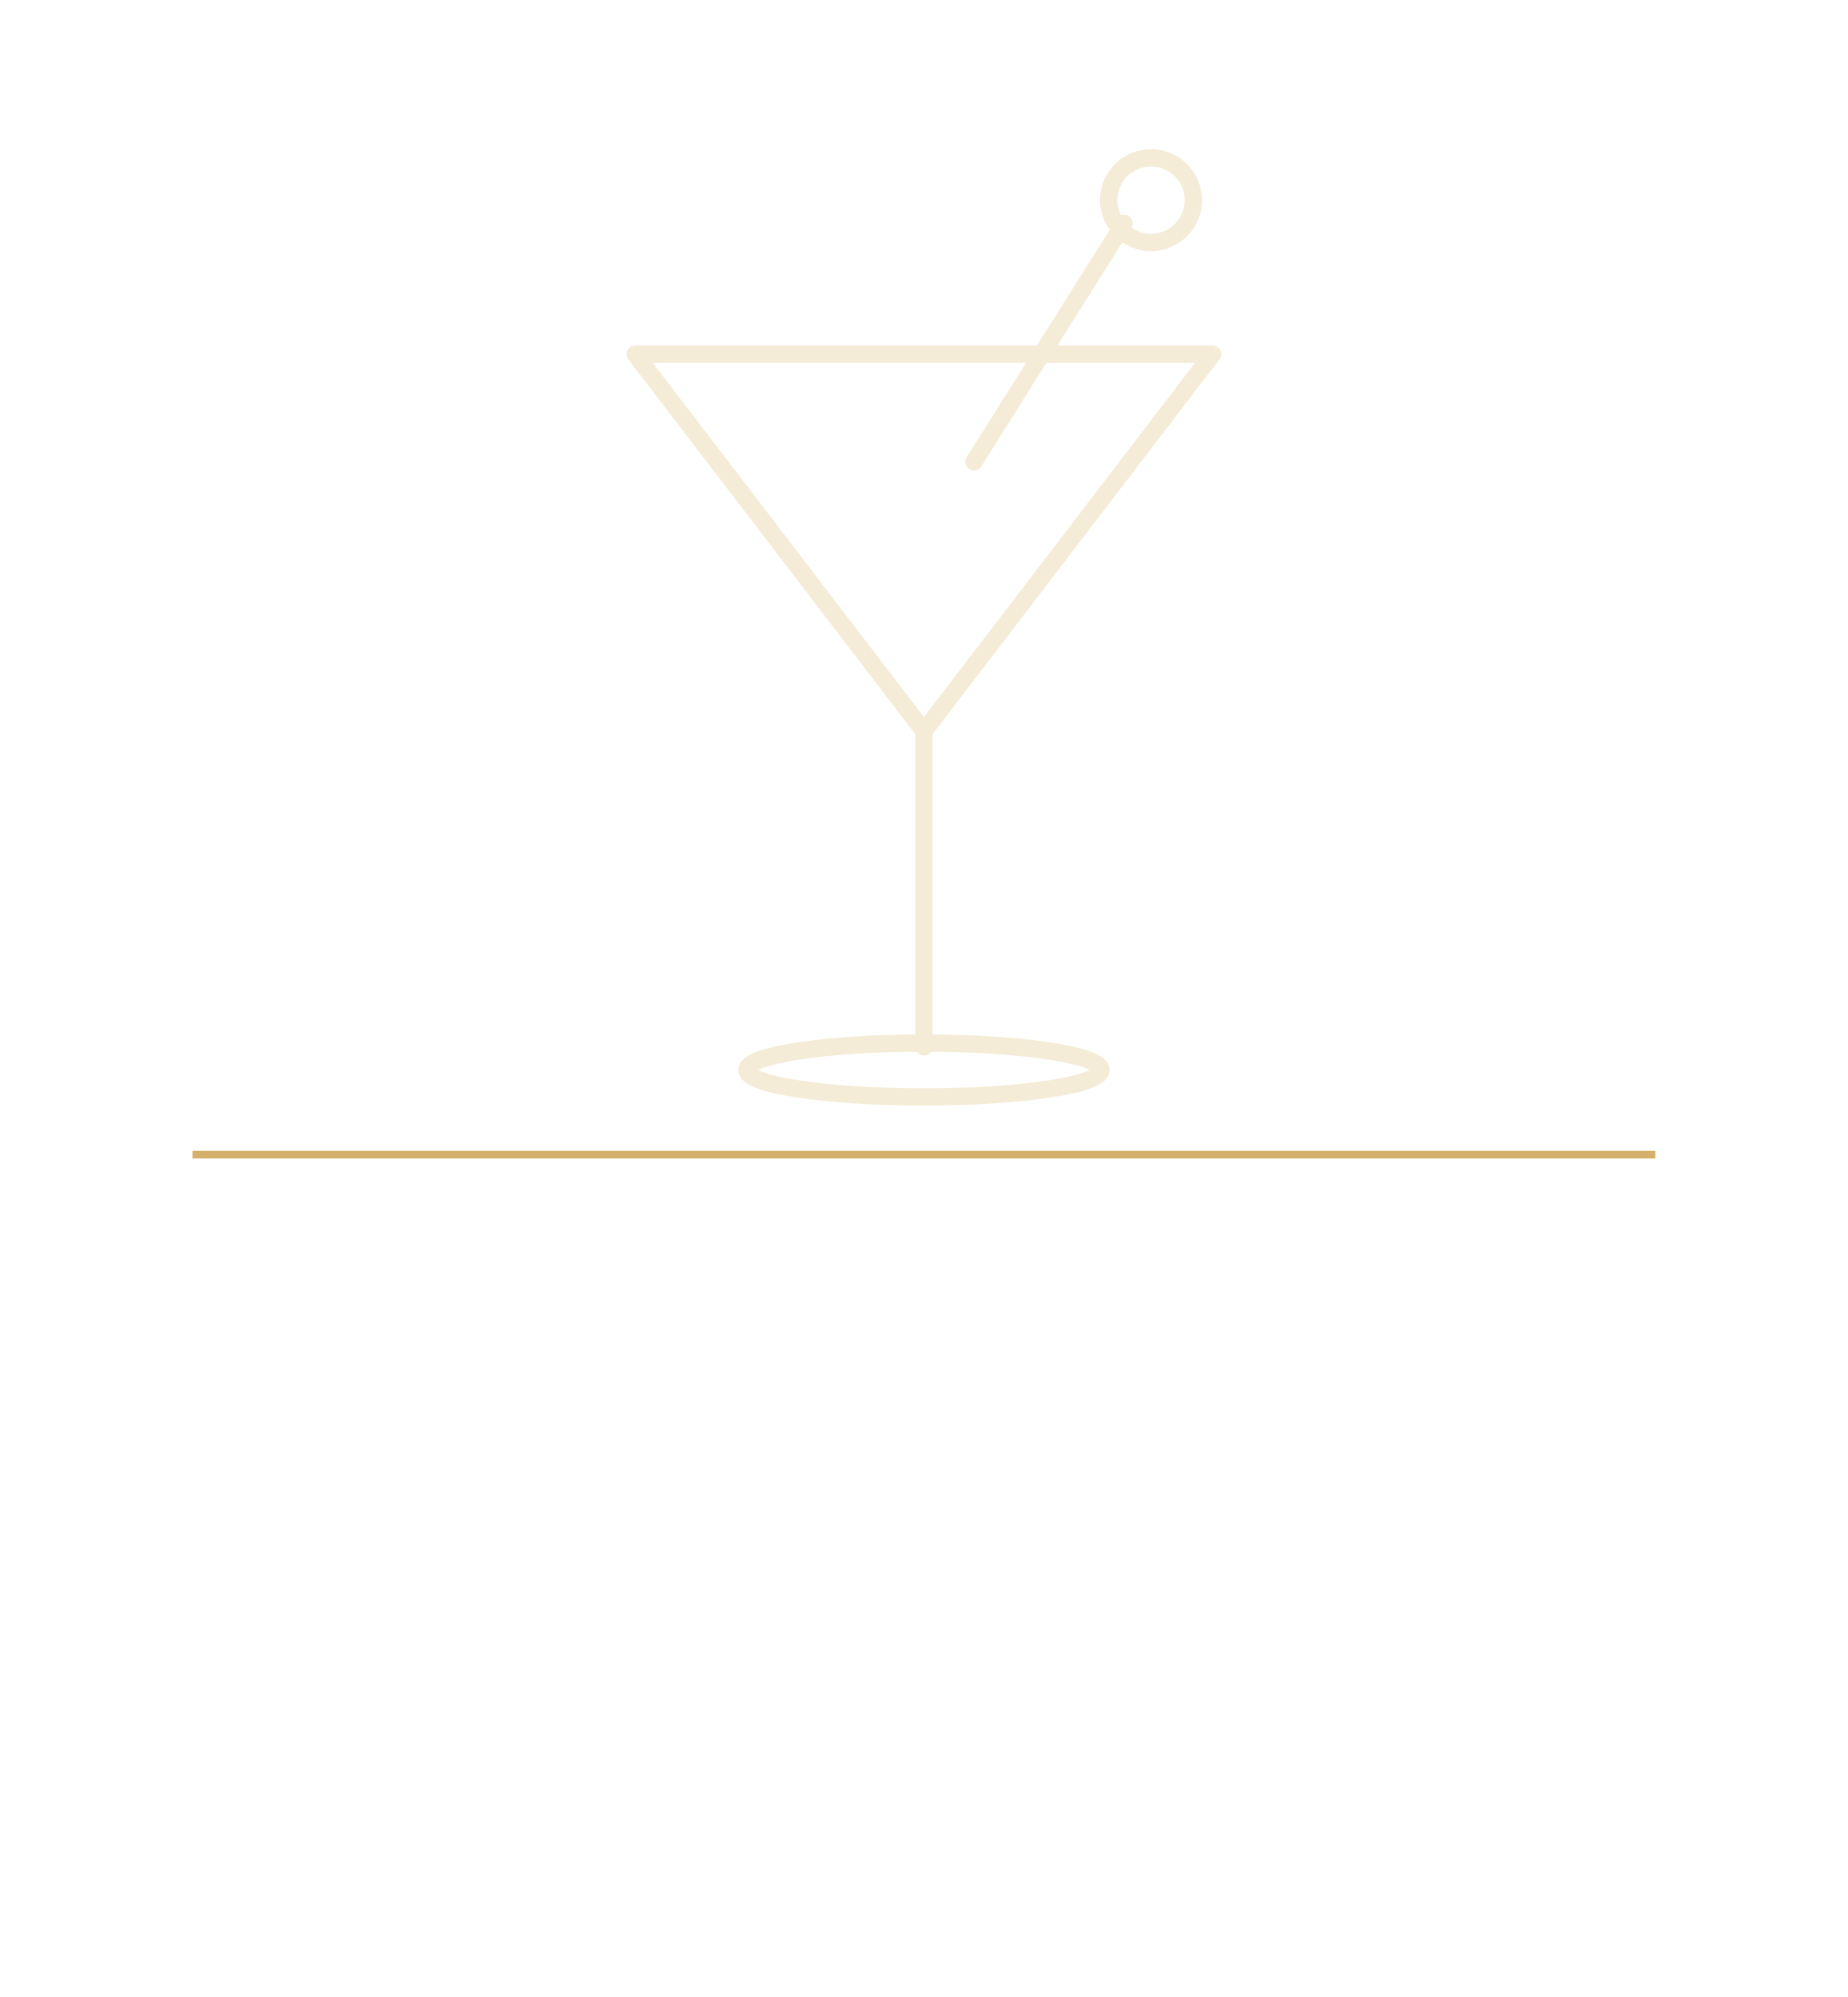
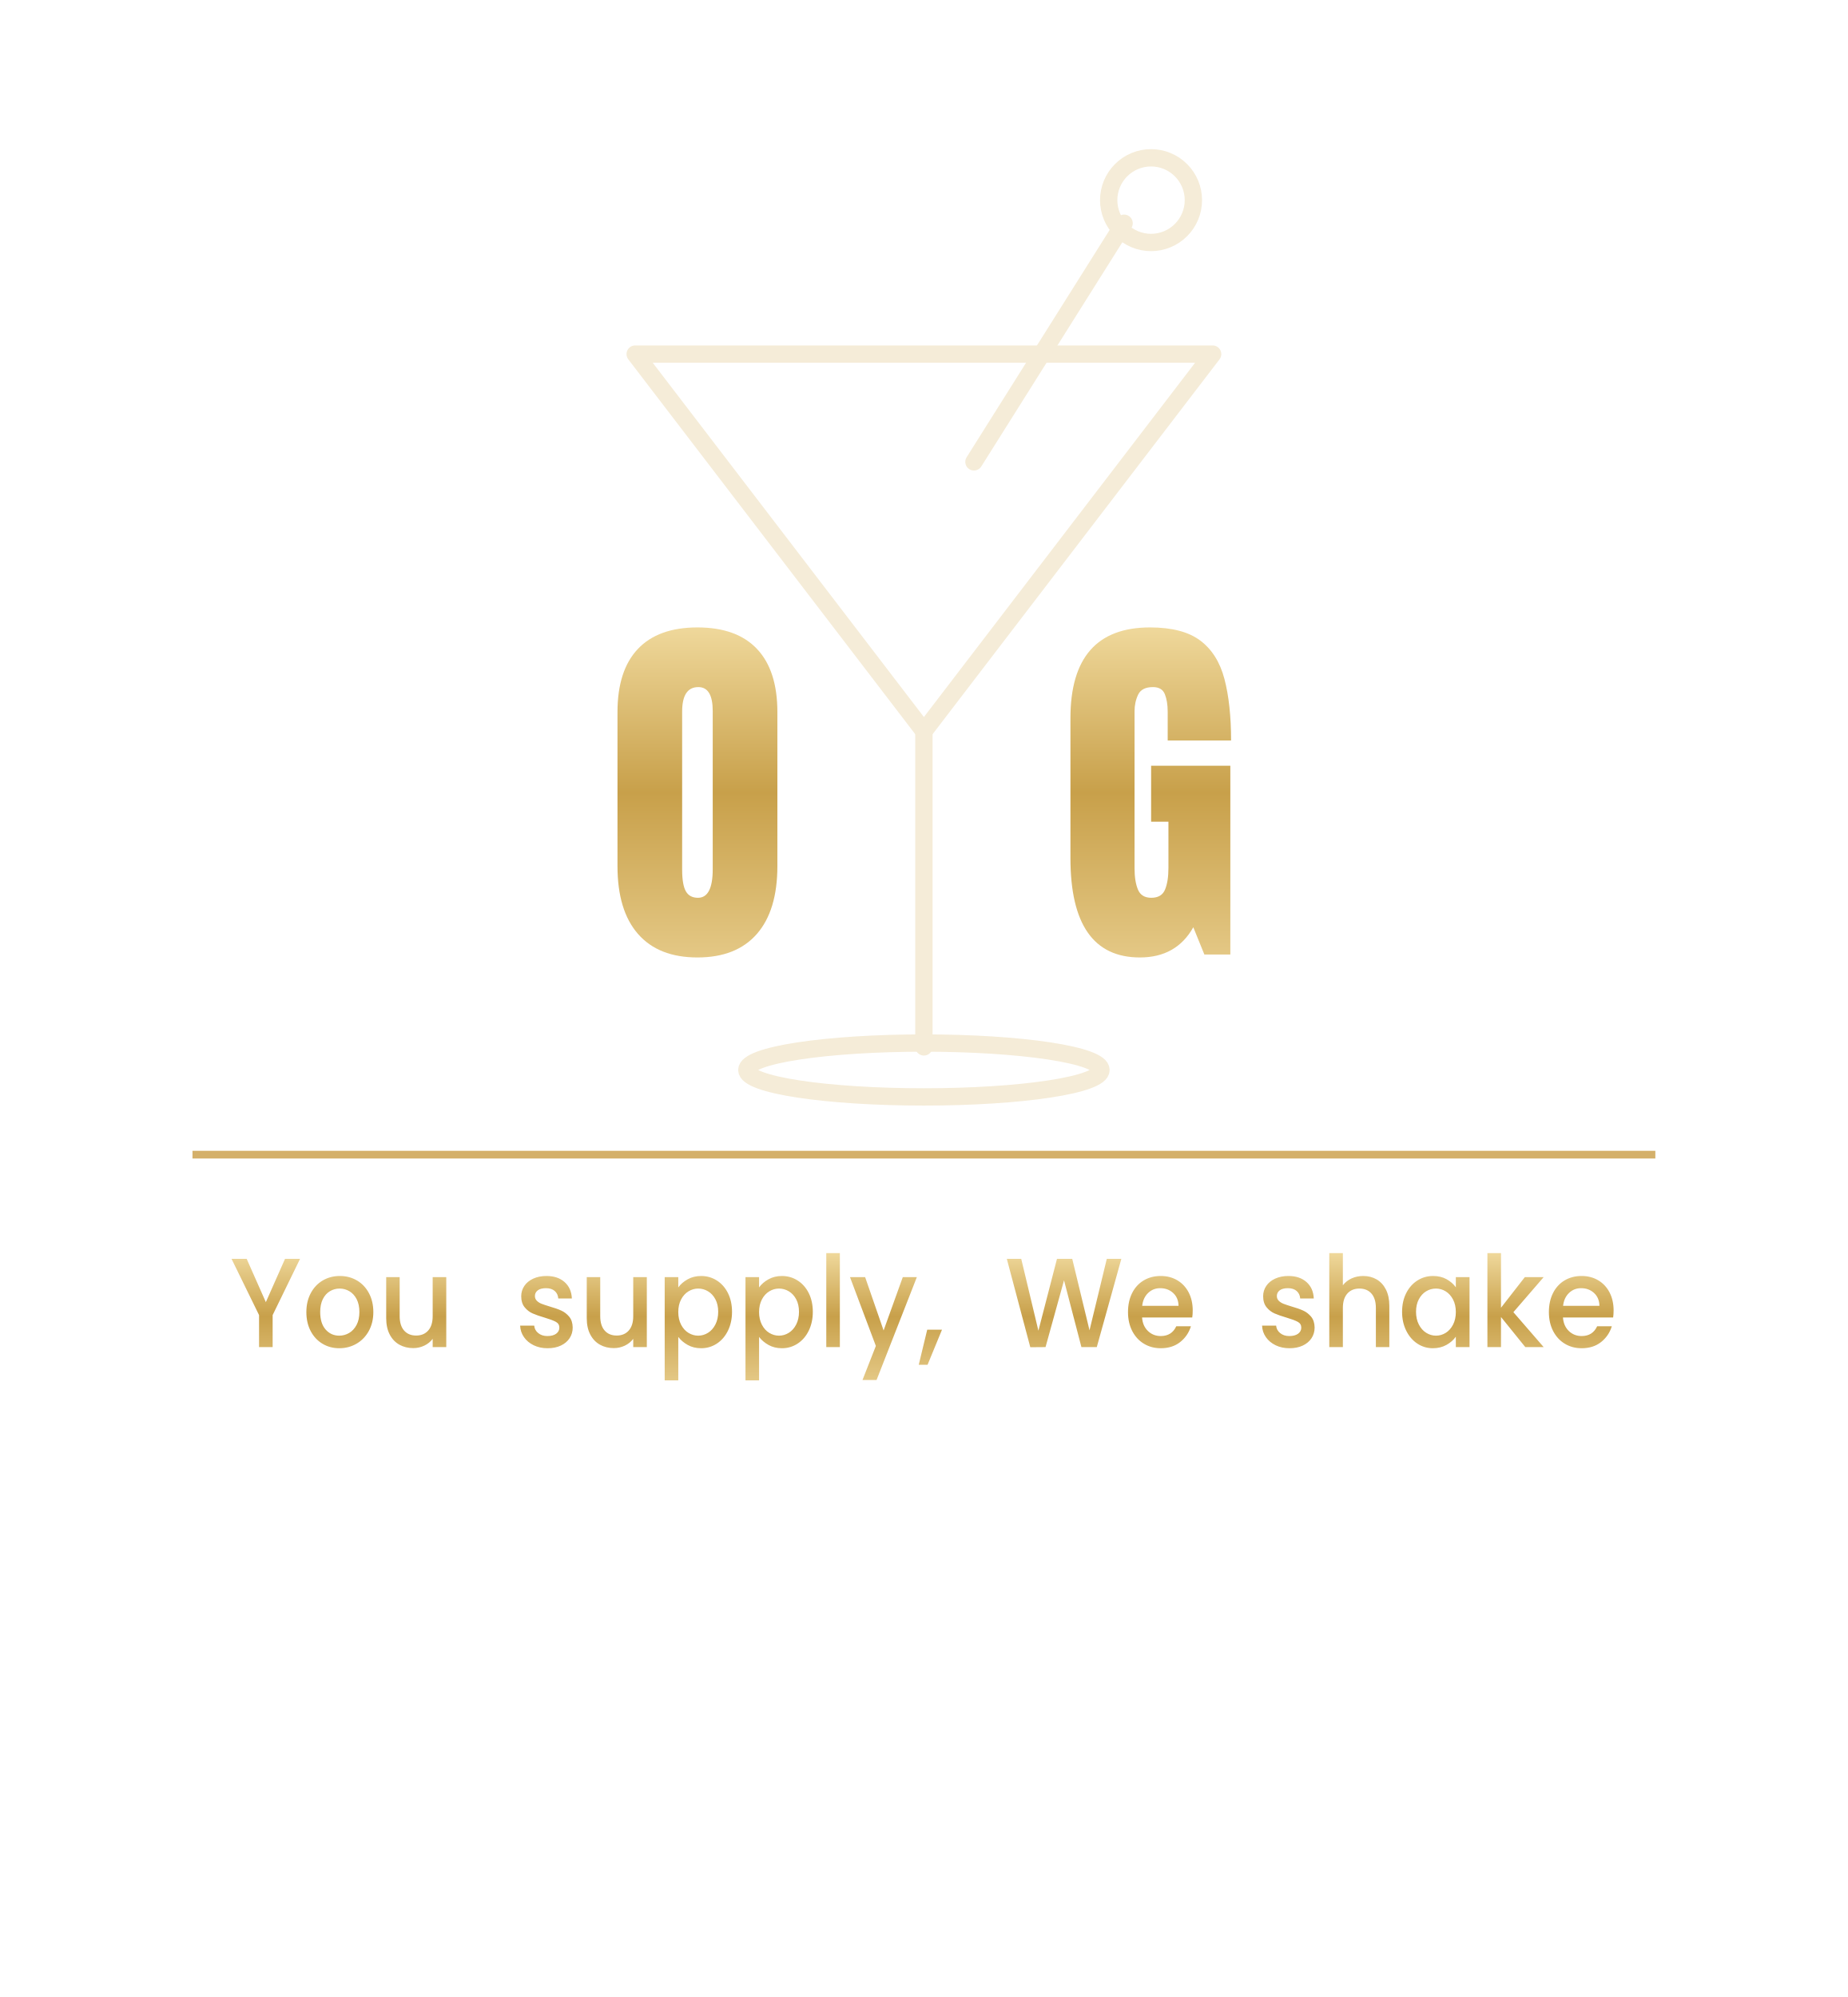
<svg xmlns="http://www.w3.org/2000/svg" version="1.1" viewBox="314.25 54.75 315 340.5">
+   <defs>
+     <linearGradient id="ogGold" x1="0" y1="0" x2="0" y2="1">
+       <stop offset="0" stop-color="#efd89b" />
+       <stop offset="0.5" stop-color="#c8a04a" />
+       <stop offset="1" stop-color="#e4c885" />
+     </linearGradient>
+   </defs>
  <g transform="matrix(1 0 0 -1 0 450)">
    <g transform="matrix(0.65625 0 0 -0.65625 314.25 395.25)">
      <path d="M 165 92 L 315 92 L 240 190 L 165 92 Z" fill="none" stroke="#f5ecd8" stroke-opacity="1" stroke-miterlimit="4" stroke-linecap="round" stroke-linejoin="round" stroke-width="4.5px" stroke-dasharray="" stroke-dashoffset="0px" />
      <path d="M 240 190 L 240 272" fill="none" stroke="#f5ecd8" stroke-opacity="1" stroke-miterlimit="4" stroke-linecap="round" stroke-linejoin="round" stroke-width="4.5px" stroke-dasharray="" stroke-dashoffset="0px" />
      <path d="M 286 278 C 286 278.229 285.926 278.458 285.779 278.686 C 285.631 278.914 285.41 279.141 285.116 279.366 C 284.822 279.59 284.457 279.813 284.019 280.032 C 283.582 280.251 283.075 280.467 282.498 280.679 C 281.922 280.891 281.279 281.098 280.568 281.3 C 279.858 281.502 279.085 281.698 278.248 281.889 C 277.411 282.08 276.514 282.264 275.558 282.441 C 274.603 282.618 273.592 282.788 272.527 282.95 C 271.462 283.112 270.347 283.266 269.182 283.411 C 268.017 283.556 266.809 283.693 265.556 283.82 C 264.304 283.948 263.013 284.065 261.684 284.173 C 260.356 284.281 258.995 284.379 257.603 284.467 C 256.212 284.555 254.795 284.632 253.353 284.699 C 251.911 284.765 250.452 284.821 248.974 284.865 C 247.497 284.91 246.008 284.944 244.509 284.966 C 243.009 284.989 241.507 285 240 285 C 238.493 285 236.991 284.989 235.491 284.966 C 233.992 284.944 232.503 284.91 231.026 284.865 C 229.548 284.821 228.089 284.765 226.647 284.699 C 225.205 284.632 223.788 284.555 222.397 284.467 C 221.005 284.379 219.644 284.281 218.316 284.173 C 216.987 284.065 215.696 283.948 214.444 283.82 C 213.191 283.693 211.982 283.556 210.818 283.411 C 209.653 283.266 208.538 283.112 207.473 282.95 C 206.408 282.788 205.397 282.618 204.441 282.441 C 203.486 282.264 202.589 282.08 201.752 281.889 C 200.915 281.698 200.142 281.502 199.432 281.3 C 198.721 281.098 198.078 280.891 197.502 280.679 C 196.925 280.467 196.418 280.251 195.981 280.032 C 195.543 279.813 195.178 279.59 194.884 279.366 C 194.59 279.141 194.369 278.914 194.221 278.686 C 194.074 278.458 194 278.229 194 278 C 194 277.771 194.074 277.542 194.222 277.314 C 194.369 277.086 194.59 276.859 194.884 276.634 C 195.178 276.409 195.543 276.187 195.981 275.968 C 196.418 275.749 196.925 275.533 197.502 275.321 C 198.078 275.109 198.721 274.902 199.432 274.7 C 200.142 274.498 200.915 274.302 201.752 274.111 C 202.589 273.92 203.486 273.736 204.441 273.559 C 205.397 273.382 206.408 273.212 207.473 273.05 C 208.538 272.888 209.653 272.734 210.818 272.589 C 211.982 272.443 213.191 272.307 214.444 272.18 C 215.696 272.052 216.987 271.935 218.316 271.827 C 219.644 271.718 221.005 271.621 222.397 271.533 C 223.788 271.445 225.205 271.368 226.647 271.301 C 228.089 271.235 229.548 271.179 231.026 271.134 C 232.503 271.09 233.992 271.056 235.491 271.034 C 236.991 271.011 238.493 271 240 271 C 241.507 271 243.009 271.011 244.509 271.034 C 246.008 271.056 247.497 271.09 248.974 271.134 C 250.452 271.179 251.911 271.235 253.353 271.301 C 254.795 271.368 256.212 271.445 257.603 271.533 C 258.995 271.621 260.356 271.718 261.684 271.827 C 263.013 271.935 264.304 272.052 265.556 272.18 C 266.809 272.307 268.017 272.443 269.182 272.589 C 270.347 272.734 271.462 272.888 272.527 273.05 C 273.592 273.212 274.603 273.382 275.558 273.559 C 276.514 273.736 277.411 273.92 278.248 274.111 C 279.085 274.302 279.858 274.498 280.568 274.7 C 281.279 274.902 281.922 275.109 282.498 275.321 C 283.075 275.533 283.582 275.749 284.019 275.968 C 284.457 276.187 284.822 276.409 285.116 276.634 C 285.41 276.859 285.631 277.086 285.779 277.314 C 285.926 277.542 286 277.771 286 278 Z" fill="none" stroke="#f5ecd8" stroke-opacity="1" stroke-miterlimit="4" stroke-linecap="round" stroke-linejoin="round" stroke-width="4.5px" stroke-dasharray="" stroke-dashoffset="0px" />
      <path d="M 253 120 L 292 58" fill="none" stroke="#f5ecd8" stroke-opacity="1" stroke-miterlimit="4" stroke-linecap="round" stroke-linejoin="round" stroke-width="4.5px" stroke-dasharray="" stroke-dashoffset="0px" />
      <path d="M 310 52 C 310 52.722 309.93 53.438 309.789 54.146 C 309.648 54.854 309.439 55.542 309.163 56.21 C 308.886 56.877 308.547 57.511 308.146 58.111 C 307.745 58.712 307.289 59.267 306.778 59.778 C 306.267 60.289 305.712 60.745 305.111 61.146 C 304.511 61.547 303.877 61.886 303.209 62.163 C 302.542 62.439 301.854 62.648 301.146 62.789 C 300.438 62.93 299.722 63 299 63 C 298.278 63 297.562 62.93 296.854 62.789 C 296.146 62.648 295.458 62.439 294.79 62.163 C 294.123 61.886 293.489 61.547 292.889 61.146 C 292.288 60.745 291.733 60.289 291.222 59.778 C 290.711 59.267 290.255 58.712 289.854 58.111 C 289.453 57.511 289.114 56.877 288.837 56.21 C 288.561 55.542 288.352 54.854 288.211 54.146 C 288.07 53.438 288 52.722 288 52 C 288 51.278 288.07 50.562 288.211 49.854 C 288.352 49.146 288.561 48.458 288.837 47.79 C 289.114 47.123 289.453 46.489 289.854 45.889 C 290.255 45.288 290.711 44.733 291.222 44.222 C 291.733 43.711 292.288 43.255 292.889 42.854 C 293.489 42.453 294.123 42.114 294.79 41.837 C 295.458 41.561 296.146 41.352 296.854 41.211 C 297.562 41.07 298.278 41 299 41 C 299.722 41 300.438 41.07 301.146 41.211 C 301.854 41.352 302.542 41.561 303.209 41.837 C 303.877 42.114 304.511 42.453 305.111 42.854 C 305.712 43.255 306.267 43.711 306.778 44.222 C 307.289 44.733 307.745 45.288 308.146 45.889 C 308.547 46.489 308.886 47.123 309.163 47.79 C 309.439 48.458 309.648 49.146 309.789 49.854 C 309.93 50.562 310 51.278 310 52 Z" fill="none" stroke="#f5ecd8" stroke-opacity="1" stroke-miterlimit="4" stroke-linecap="round" stroke-linejoin="round" stroke-width="4.5px" stroke-dasharray="" stroke-dashoffset="0px" />
      <path d="M 50 300 L 430 300" fill="none" stroke="#d4b06a" stroke-opacity="1" stroke-miterlimit="4" stroke-linecap="butt" stroke-linejoin="miter" stroke-width="2px" stroke-dasharray="" stroke-dashoffset="0px" />
    </g>
  </g>
+   <g fill="url(#ogGold)">
+     <path d="M433.143 218.002L433.143 218.002Q426.517 218.002 423.015 213.999Q419.514 209.995 419.514 202.427L419.514 202.427L419.514 176.174Q419.514 169.077 422.984 165.403Q426.454 161.729 433.143 161.729L433.143 161.729Q439.831 161.729 443.301 165.403Q446.771 169.077 446.771 176.174L446.771 176.174L446.771 202.427Q446.771 209.995 443.270 213.999Q439.769 218.002 433.143 218.002ZM433.237 207.828L433.237 207.828Q435.749 207.828 435.749 202.960L435.749 202.960L435.749 175.985Q435.749 171.903 433.300 171.903L433.300 171.903Q430.536 171.903 430.536 176.080L430.536 176.080L430.536 203.023Q430.536 205.598 431.164 206.713Q431.792 207.828 433.237 207.828Z" />
+     <path d="M508.568 218.002L508.568 218.002Q496.729 218.002 496.729 201.045L496.729 201.045L496.729 177.210Q496.729 161.729 510.295 161.729L510.295 161.729Q515.885 161.729 518.868 163.974Q521.851 166.219 522.982 170.521Q524.112 174.824 524.112 181.010L524.112 181.010L513.309 181.010L513.309 176.111Q513.309 174.321 512.823 173.112Q512.336 171.903 510.797 171.903L510.797 171.903Q508.882 171.903 508.269 173.191Q507.657 174.478 507.657 176.017L507.657 176.017L507.657 202.803Q507.657 205.033 508.238 206.431Q508.819 207.828 510.515 207.828L510.515 207.828Q512.273 207.828 512.854 206.431Q513.435 205.033 513.435 202.741L513.435 202.741L513.435 194.859L510.483 194.859L510.483 185.312L523.986 185.312L523.986 217.500L519.559 217.500L517.674 212.852Q514.785 218.002 508.568 218.002Z" />
+     <g transform="matrix(0.93817 0 0 1 21.852 0)">
+       <path d="M363.461 269.389L366.189 269.389L361.209 278.981L361.209 284.438L358.741 284.438L358.741 278.981L353.739 269.389L356.489 269.389L359.975 276.773L363.461 269.389Z M373.313 284.633Q371.624 284.633 370.260 283.864Q368.896 283.096 368.116 281.699Q367.337 280.302 367.337 278.462L367.337 278.462Q367.337 276.643 368.138 275.235Q368.939 273.828 370.325 273.070Q371.711 272.312 373.421 272.312L373.421 272.312Q375.132 272.312 376.518 273.070Q377.904 273.828 378.705 275.235Q379.506 276.643 379.506 278.462L379.506 278.462Q379.506 280.281 378.683 281.688Q377.860 283.096 376.442 283.864Q375.024 284.633 373.313 284.633L373.313 284.633ZM373.313 282.489Q374.266 282.489 375.099 282.035Q375.933 281.580 376.453 280.670Q376.972 279.761 376.972 278.462L376.972 278.462Q376.972 277.163 376.474 276.264Q375.976 275.365 375.154 274.911Q374.331 274.456 373.378 274.456L373.378 274.456Q372.425 274.456 371.613 274.911Q370.801 275.365 370.325 276.264Q369.849 277.163 369.849 278.462L369.849 278.462Q369.849 280.389 370.834 281.439Q371.819 282.489 373.313 282.489L373.313 282.489Z M390.289 272.507L392.758 272.507L392.758 284.438L390.289 284.438L390.289 283.031Q389.704 283.767 388.763 284.189Q387.821 284.611 386.760 284.611L386.760 284.611Q385.352 284.611 384.237 284.027Q383.122 283.442 382.483 282.294Q381.844 281.147 381.844 279.523L381.844 279.523L381.844 272.507L384.291 272.507L384.291 279.155Q384.291 280.757 385.092 281.612Q385.893 282.468 387.279 282.468L387.279 282.468Q388.665 282.468 389.477 281.612Q390.289 280.757 390.289 279.155L390.289 279.155L390.289 272.507Z M411.163 284.633Q409.755 284.633 408.640 284.124Q407.525 283.615 406.875 282.738Q406.226 281.861 406.182 280.779L406.182 280.779L408.737 280.779Q408.802 281.536 409.463 282.045Q410.123 282.554 411.119 282.554L411.119 282.554Q412.159 282.554 412.732 282.154Q413.306 281.753 413.306 281.125L413.306 281.125Q413.306 280.454 412.667 280.129Q412.029 279.804 410.643 279.415L410.643 279.415Q409.300 279.046 408.456 278.700Q407.611 278.354 406.994 277.639Q406.377 276.924 406.377 275.755L406.377 275.755Q406.377 274.802 406.940 274.012Q407.503 273.222 408.553 272.767Q409.604 272.312 410.968 272.312L410.968 272.312Q413.003 272.312 414.248 273.341Q415.493 274.369 415.580 276.145L415.580 276.145L413.111 276.145Q413.046 275.344 412.462 274.867Q411.877 274.391 410.881 274.391L410.881 274.391Q409.907 274.391 409.387 274.759Q408.867 275.127 408.867 275.733L408.867 275.733Q408.867 276.210 409.214 276.535Q409.560 276.859 410.058 277.044Q410.556 277.228 411.531 277.509L411.531 277.509Q412.830 277.855 413.663 278.213Q414.497 278.570 415.103 279.263Q415.710 279.956 415.731 281.103L415.731 281.103Q415.731 282.121 415.168 282.922Q414.605 283.723 413.577 284.178Q412.548 284.633 411.163 284.633L411.163 284.633Z M426.731 272.507L429.200 272.507L429.200 284.438L426.731 284.438L426.731 283.031Q426.146 283.767 425.205 284.189Q424.263 284.611 423.202 284.611L423.202 284.611Q421.794 284.611 420.679 284.027Q419.564 283.442 418.925 282.294Q418.286 281.147 418.286 279.523L418.286 279.523L418.286 272.507L420.733 272.507L420.733 279.155Q420.733 280.757 421.534 281.612Q422.335 282.468 423.721 282.468L423.721 282.468Q425.107 282.468 425.919 281.612Q426.731 280.757 426.731 279.155L426.731 279.155L426.731 272.507Z M434.916 274.261Q435.544 273.438 436.626 272.875Q437.709 272.312 439.073 272.312L439.073 272.312Q440.632 272.312 441.921 273.081Q443.209 273.850 443.945 275.235Q444.681 276.621 444.681 278.418L444.681 278.418Q444.681 280.216 443.945 281.634Q443.209 283.052 441.921 283.843Q440.632 284.633 439.073 284.633L439.073 284.633Q437.709 284.633 436.648 284.081Q435.587 283.529 434.916 282.706L434.916 282.706L434.916 290.111L432.447 290.111L432.447 272.507L434.916 272.507L434.916 274.261ZM442.170 278.418Q442.170 277.184 441.661 276.286Q441.152 275.387 440.318 274.922Q439.485 274.456 438.532 274.456L438.532 274.456Q437.601 274.456 436.767 274.932Q435.934 275.409 435.425 276.318Q434.916 277.228 434.916 278.462L434.916 278.462Q434.916 279.696 435.425 280.616Q435.934 281.536 436.767 282.013Q437.601 282.489 438.532 282.489L438.532 282.489Q439.485 282.489 440.318 282.002Q441.152 281.515 441.661 280.584Q442.170 279.653 442.170 278.418L442.170 278.418Z M449.597 274.261Q450.225 273.438 451.307 272.875Q452.390 272.312 453.754 272.312L453.754 272.312Q455.313 272.312 456.601 273.081Q457.890 273.850 458.626 275.235Q459.362 276.621 459.362 278.418L459.362 278.418Q459.362 280.216 458.626 281.634Q457.890 283.052 456.601 283.843Q455.313 284.633 453.754 284.633L453.754 284.633Q452.390 284.633 451.329 284.081Q450.268 283.529 449.597 282.706L449.597 282.706L449.597 290.111L447.128 290.111L447.128 272.507L449.597 272.507L449.597 274.261ZM456.850 278.418Q456.850 277.184 456.342 276.286Q455.833 275.387 454.999 274.922Q454.165 274.456 453.213 274.456L453.213 274.456Q452.282 274.456 451.448 274.932Q450.614 275.409 450.105 276.318Q449.597 277.228 449.597 278.462L449.597 278.462Q449.597 279.696 450.105 280.616Q450.614 281.536 451.448 282.013Q452.282 282.489 453.213 282.489L453.213 282.489Q454.165 282.489 454.999 282.002Q455.833 281.515 456.342 280.584Q456.850 279.653 456.850 278.418L456.850 278.418Z M461.809 268.415L464.277 268.415L464.277 284.438L461.809 284.438L461.809 268.415Z M475.710 272.507L478.265 272.507L470.946 290.046L468.391 290.046L470.817 284.243L466.118 272.507L468.868 272.507L472.224 281.601L475.710 272.507Z M480.149 281.472L482.834 281.472L480.214 287.448L478.612 287.448L480.149 281.472Z M512.780 269.389L515.422 269.389L510.961 284.438L508.168 284.438L505.007 273.049L501.650 284.438L498.879 284.460L494.613 269.389L497.233 269.389L500.351 281.645L503.729 269.389L506.501 269.389L509.640 281.580L512.780 269.389Z M528.392 278.180Q528.392 278.852 528.305 279.393L528.305 279.393L519.189 279.393Q519.298 280.822 520.250 281.688Q521.203 282.554 522.589 282.554L522.589 282.554Q524.581 282.554 525.404 280.887L525.404 280.887L528.067 280.887Q527.526 282.533 526.108 283.583Q524.689 284.633 522.589 284.633L522.589 284.633Q520.878 284.633 519.525 283.864Q518.172 283.096 517.403 281.699Q516.634 280.302 516.634 278.462L516.634 278.462Q516.634 276.621 517.381 275.225Q518.128 273.828 519.482 273.070Q520.835 272.312 522.589 272.312L522.589 272.312Q524.278 272.312 525.599 273.049Q526.919 273.785 527.656 275.116Q528.392 276.448 528.392 278.180L528.392 278.180ZM519.211 277.401L525.815 277.401Q525.794 276.037 524.841 275.214Q523.888 274.391 522.481 274.391L522.481 274.391Q521.203 274.391 520.294 275.203Q519.384 276.015 519.211 277.401L519.211 277.401Z M545.974 284.633Q544.567 284.633 543.452 284.124Q542.336 283.615 541.687 282.738Q541.037 281.861 540.994 280.779L540.994 280.779L543.549 280.779Q543.614 281.536 544.274 282.045Q544.935 282.554 545.931 282.554L545.931 282.554Q546.970 282.554 547.544 282.154Q548.118 281.753 548.118 281.125L548.118 281.125Q548.118 280.454 547.479 280.129Q546.840 279.804 545.454 279.415L545.454 279.415Q544.112 279.046 543.268 278.700Q542.423 278.354 541.806 277.639Q541.189 276.924 541.189 275.755L541.189 275.755Q541.189 274.802 541.752 274.012Q542.315 273.222 543.365 272.767Q544.415 272.312 545.779 272.312L545.779 272.312Q547.815 272.312 549.060 273.341Q550.305 274.369 550.391 276.145L550.391 276.145L547.923 276.145Q547.858 275.344 547.273 274.867Q546.689 274.391 545.693 274.391L545.693 274.391Q544.718 274.391 544.199 274.759Q543.679 275.127 543.679 275.733L543.679 275.733Q543.679 276.210 544.025 276.535Q544.372 276.859 544.870 277.044Q545.368 277.228 546.342 277.509L546.342 277.509Q547.641 277.855 548.475 278.213Q549.309 278.570 549.915 279.263Q550.521 279.956 550.543 281.103L550.543 281.103Q550.543 282.121 549.980 282.922Q549.417 283.723 548.388 284.178Q547.360 284.633 545.974 284.633L545.974 284.633Z M559.377 272.312Q560.741 272.312 561.813 272.897Q562.885 273.482 563.502 274.629Q564.119 275.777 564.119 277.401L564.119 277.401L564.119 284.438L561.673 284.438L561.673 277.769Q561.673 276.167 560.871 275.311Q560.070 274.456 558.684 274.456L558.684 274.456Q557.299 274.456 556.487 275.311Q555.675 276.167 555.675 277.769L555.675 277.769L555.675 284.438L553.206 284.438L553.206 268.415L555.675 268.415L555.675 273.893Q556.303 273.135 557.266 272.724Q558.230 272.312 559.377 272.312L559.377 272.312Z M566.436 278.418Q566.436 276.621 567.183 275.235Q567.930 273.850 569.219 273.081Q570.507 272.312 572.066 272.312L572.066 272.312Q573.473 272.312 574.524 272.864Q575.574 273.417 576.202 274.239L576.202 274.239L576.202 272.507L578.692 272.507L578.692 284.438L576.202 284.438L576.202 282.662Q575.574 283.507 574.491 284.070Q573.408 284.633 572.023 284.633L572.023 284.633Q570.485 284.633 569.208 283.843Q567.930 283.052 567.183 281.634Q566.436 280.216 566.436 278.418L566.436 278.418ZM576.202 278.462Q576.202 277.228 575.693 276.318Q575.184 275.409 574.361 274.932Q573.538 274.456 572.586 274.456L572.586 274.456Q571.633 274.456 570.810 274.922Q569.987 275.387 569.478 276.286Q568.970 277.184 568.970 278.418L568.970 278.418Q568.970 279.653 569.478 280.584Q569.987 281.515 570.821 282.002Q571.655 282.489 572.586 282.489L572.586 282.489Q573.538 282.489 574.361 282.013Q575.184 281.536 575.693 280.616Q576.202 279.696 576.202 278.462L576.202 278.462Z M592.160 272.507L586.660 278.483L592.160 284.438L588.825 284.438L584.408 279.306L584.408 284.438L581.940 284.438L581.940 268.415L584.408 268.415L584.408 277.726L588.739 272.507L592.160 272.507Z M604.870 278.180Q604.870 278.852 604.784 279.393L604.784 279.393L595.668 279.393Q595.776 280.822 596.729 281.688Q597.681 282.554 599.067 282.554L599.067 282.554Q601.059 282.554 601.882 280.887L601.882 280.887L604.545 280.887Q604.004 282.533 602.586 283.583Q601.168 284.633 599.067 284.633L599.067 284.633Q597.357 284.633 596.003 283.864Q594.650 283.096 593.881 281.699Q593.113 280.302 593.113 278.462L593.113 278.462Q593.113 276.621 593.860 275.225Q594.607 273.828 595.960 273.070Q597.313 272.312 599.067 272.312L599.067 272.312Q600.756 272.312 602.077 273.049Q603.398 273.785 604.134 275.116Q604.870 276.448 604.870 278.180L604.870 278.180ZM595.689 277.401L602.294 277.401Q602.272 276.037 601.319 275.214Q600.366 274.391 598.959 274.391L598.959 274.391Q597.681 274.391 596.772 275.203Q595.863 276.015 595.689 277.401L595.689 277.401Z " />
+     </g>
+   </g>
</svg>
